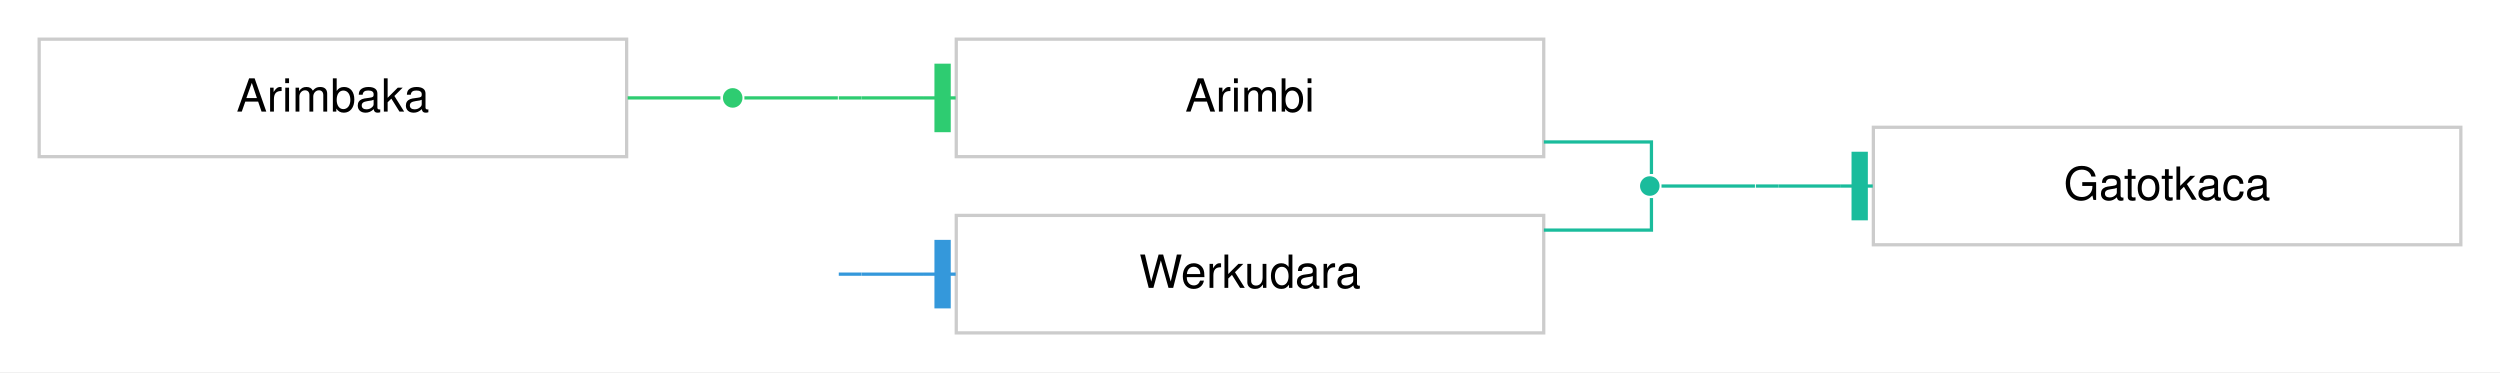
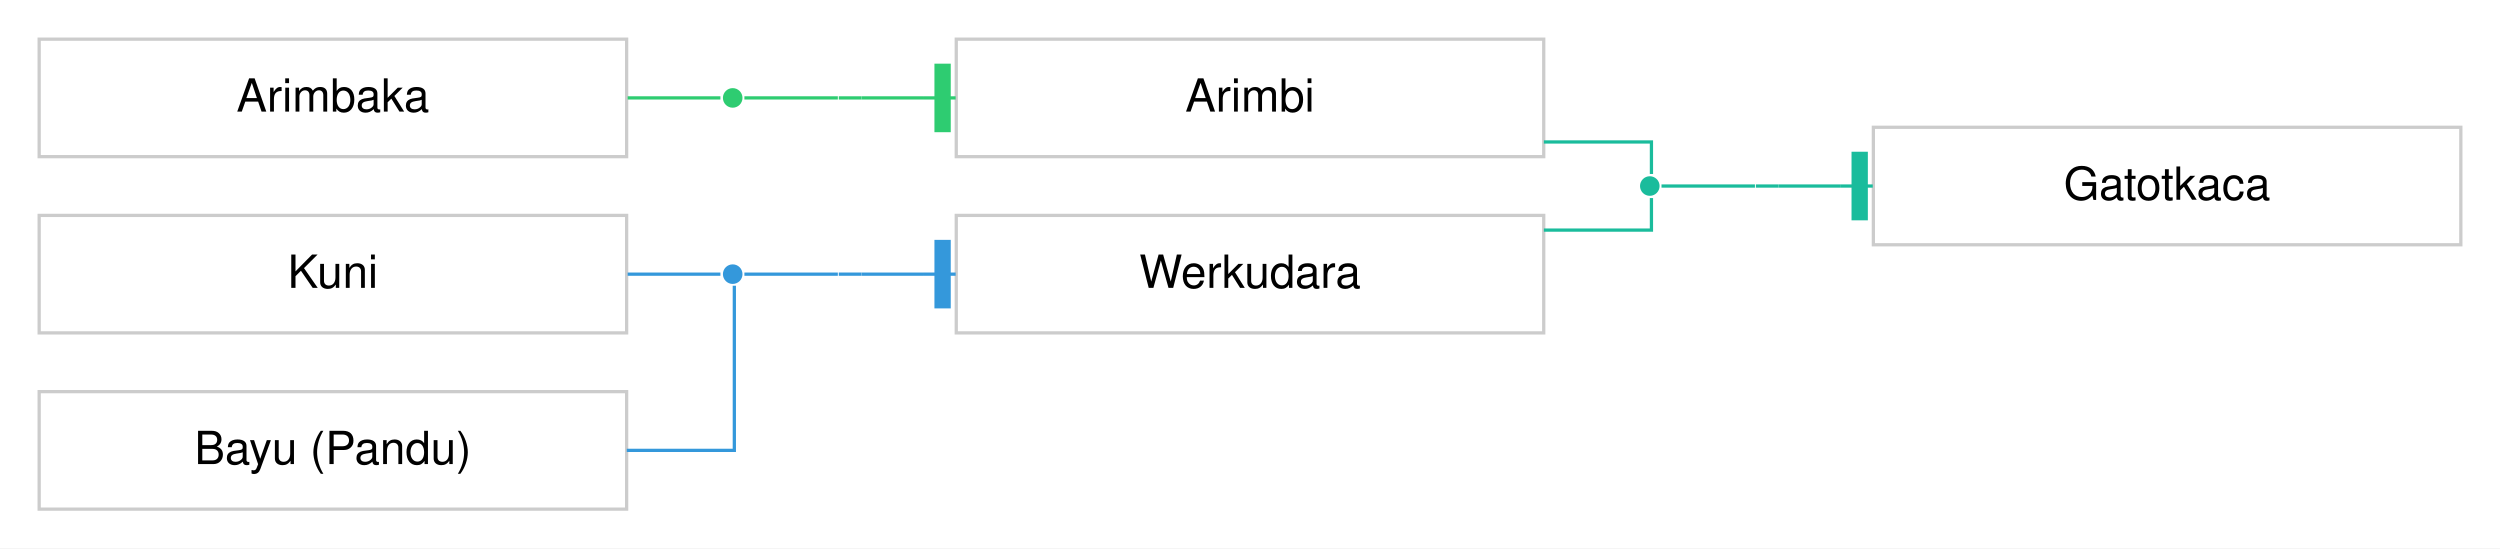
- <svg xmlns="http://www.w3.org/2000/svg" width="766pt" height="114pt" viewBox="0.00 0.00 766.00 114.00">
-   <g id="graph0" class="graph" transform="scale(1 1) rotate(0) translate(4 110)">
-     <polygon fill="white" stroke="none" points="-4,4 -4,-110 762,-110 762,4 -4,4" />
+ <svg xmlns="http://www.w3.org/2000/svg" width="766pt" height="168pt" viewBox="0.00 0.00 766.00 168.00">
+   <g id="graph0" class="graph" transform="scale(1 1) rotate(0) translate(4 164)">
+     <polygon fill="white" stroke="none" points="-4,4 -4,-164 762,-164 762,4 -4,4" />
    <g id="clust1" class="cluster" />
    <g id="clust4" class="cluster" />
    <g id="clust7" class="cluster" />
    <g id="node1" class="node">
-       <ellipse fill="#1abc9c" stroke="white" cx="501.5" cy="-53" rx="3.5" ry="3.5" />
+       <ellipse fill="#1abc9c" stroke="white" cx="501.5" cy="-107" rx="3.5" ry="3.5" />
    </g>
    <g id="node4" class="node">
-       <polygon fill="#1abc9c" stroke="#cccccc" stroke-width="0" points="541,-53.5 534,-53.5 534,-52.5 541,-52.5 541,-53.5" />
+       <polygon fill="#1abc9c" stroke="#cccccc" stroke-width="0" points="541,-107.5 534,-107.5 534,-106.5 541,-106.5 541,-107.5" />
    </g>
    <g id="edge3" class="edge">
-       <path fill="none" stroke="#1abc9c" d="M505.083,-53C511.913,-53 526.732,-53 533.715,-53" />
+       <path fill="none" stroke="#1abc9c" d="M505.083,-107C511.913,-107 526.732,-107 533.715,-107" />
    </g>
    <g id="node2" class="node">
-       <polygon fill="white" stroke="#cccccc" points="469,-98 289,-98 289,-62 469,-62 469,-98" />
-       <text text-anchor="middle" x="379" y="-75.8" font-family="Helvetica, Arial, sans-serif" font-size="14.00">Arimbi</text>
+       <polygon fill="white" stroke="#cccccc" points="469,-152 289,-152 289,-116 469,-116 469,-152" />
+       <text text-anchor="middle" x="379" y="-129.8" font-family="Helvetica, Arial, sans-serif" font-size="14.00">Arimbi</text>
    </g>
    <g id="edge1" class="edge">
-       <path fill="none" stroke="#1abc9c" d="M469.038,-66.5C487.794,-66.5 502,-66.5 502,-66.5 502,-66.5 502,-60.686 502,-56.689" />
+       <path fill="none" stroke="#1abc9c" d="M469.038,-120.5C487.794,-120.5 502,-120.5 502,-120.5 502,-120.5 502,-114.686 502,-110.689" />
    </g>
    <g id="node3" class="node">
-       <polygon fill="white" stroke="#cccccc" points="469,-44 289,-44 289,-8 469,-8 469,-44" />
-       <text text-anchor="middle" x="379" y="-21.8" font-family="Helvetica, Arial, sans-serif" font-size="14.00">Werkudara</text>
+       <polygon fill="white" stroke="#cccccc" points="469,-98 289,-98 289,-62 469,-62 469,-98" />
+       <text text-anchor="middle" x="379" y="-75.8" font-family="Helvetica, Arial, sans-serif" font-size="14.00">Werkudara</text>
    </g>
    <g id="edge2" class="edge">
-       <path fill="none" stroke="#1abc9c" d="M469.038,-39.5C487.794,-39.5 502,-39.5 502,-39.5 502,-39.5 502,-45.314 502,-49.311" />
+       <path fill="none" stroke="#1abc9c" d="M469.038,-93.5C487.794,-93.5 502,-93.5 502,-93.5 502,-93.5 502,-99.314 502,-103.311" />
    </g>
    <g id="node5" class="node">
-       <polygon fill="white" stroke="#cccccc" points="750,-71 570,-71 570,-35 750,-35 750,-71" />
-       <text text-anchor="middle" x="660" y="-48.8" font-family="Helvetica, Arial, sans-serif" font-size="14.00">Gatotkaca</text>
+       <polygon fill="white" stroke="#cccccc" points="750,-125 570,-125 570,-89 750,-89 750,-125" />
+       <text text-anchor="middle" x="660" y="-102.8" font-family="Helvetica, Arial, sans-serif" font-size="14.00">Gatotkaca</text>
    </g>
    <g id="edge4" class="edge">
-       <path fill="none" stroke="#1abc9c" d="M541.034,-53C541.034,-53 559.811,-53 559.811,-53" />
-       <polygon fill="#1abc9c" stroke="#1abc9c" points="567.81,-43 567.811,-63 563.811,-63 563.81,-43 567.81,-43" />
-       <polyline fill="none" stroke="#1abc9c" points="569.811,-53 559.811,-53 " />
+       <path fill="none" stroke="#1abc9c" d="M541.034,-107C541.034,-107 559.811,-107 559.811,-107" />
+       <polygon fill="#1abc9c" stroke="#1abc9c" points="567.81,-97 567.811,-117 563.811,-117 563.81,-97 567.81,-97" />
+       <polyline fill="none" stroke="#1abc9c" points="569.811,-107 559.811,-107 " />
    </g>
    <g id="node6" class="node">
-       <ellipse fill="#2ecc71" stroke="white" cx="220.5" cy="-80" rx="3.5" ry="3.5" />
+       <ellipse fill="#2ecc71" stroke="white" cx="220.5" cy="-134" rx="3.5" ry="3.5" />
    </g>
    <g id="node8" class="node">
-       <polygon fill="#2ecc71" stroke="#cccccc" stroke-width="0" points="260,-80.5 253,-80.5 253,-79.5 260,-79.5 260,-80.5" />
+       <polygon fill="#2ecc71" stroke="#cccccc" stroke-width="0" points="260,-134.5 253,-134.5 253,-133.5 260,-133.5 260,-134.5" />
    </g>
    <g id="edge6" class="edge">
-       <path fill="none" stroke="#2ecc71" d="M224.083,-80C230.913,-80 245.732,-80 252.715,-80" />
+       <path fill="none" stroke="#2ecc71" d="M224.083,-134C230.913,-134 245.732,-134 252.715,-134" />
    </g>
    <g id="node7" class="node">
-       <polygon fill="white" stroke="#cccccc" points="188,-98 8,-98 8,-62 188,-62 188,-98" />
-       <text text-anchor="middle" x="98" y="-75.8" font-family="Helvetica, Arial, sans-serif" font-size="14.00">Arimbaka</text>
+       <polygon fill="white" stroke="#cccccc" points="188,-152 8,-152 8,-116 188,-116 188,-152" />
+       <text text-anchor="middle" x="98" y="-129.8" font-family="Helvetica, Arial, sans-serif" font-size="14.00">Arimbaka</text>
    </g>
    <g id="edge5" class="edge">
-       <path fill="none" stroke="#2ecc71" d="M188.315,-80C200.938,-80 211.417,-80 216.733,-80" />
+       <path fill="none" stroke="#2ecc71" d="M188.315,-134C200.938,-134 211.417,-134 216.733,-134" />
    </g>
    <g id="edge7" class="edge">
-       <path fill="none" stroke="#2ecc71" d="M260.034,-80C260.034,-80 278.811,-80 278.811,-80" />
-       <polygon fill="#2ecc71" stroke="#2ecc71" points="286.81,-70 286.811,-90 282.811,-90 282.81,-70 286.81,-70" />
-       <polyline fill="none" stroke="#2ecc71" points="288.811,-80 278.811,-80 " />
+       <path fill="none" stroke="#2ecc71" d="M260.034,-134C260.034,-134 278.811,-134 278.811,-134" />
+       <polygon fill="#2ecc71" stroke="#2ecc71" points="286.81,-124 286.811,-144 282.811,-144 282.81,-124 286.81,-124" />
+       <polyline fill="none" stroke="#2ecc71" points="288.811,-134 278.811,-134 " />
    </g>
    <g id="node9" class="node">
-       <polygon fill="#3498db" stroke="#cccccc" stroke-width="0" points="260,-26.5 253,-26.5 253,-25.5 260,-25.5 260,-26.5" />
+       <ellipse fill="#3498db" stroke="white" cx="220.5" cy="-80" rx="3.5" ry="3.5" />
+     </g>
+     <g id="node12" class="node">
+       <polygon fill="#3498db" stroke="#cccccc" stroke-width="0" points="260,-80.5 253,-80.5 253,-79.5 260,-79.5 260,-80.5" />
+     </g>
+     <g id="edge10" class="edge">
+       <path fill="none" stroke="#3498db" d="M224.083,-80C230.913,-80 245.732,-80 252.715,-80" />
+     </g>
+     <g id="node10" class="node">
+       <polygon fill="white" stroke="#cccccc" points="188,-98 8,-98 8,-62 188,-62 188,-98" />
+       <text text-anchor="middle" x="98" y="-75.8" font-family="Helvetica, Arial, sans-serif" font-size="14.00">Kuni</text>
    </g>
    <g id="edge8" class="edge">
-       <path fill="none" stroke="#3498db" d="M260.034,-26C260.034,-26 278.811,-26 278.811,-26" />
-       <polygon fill="#3498db" stroke="#3498db" points="286.81,-16 286.811,-36 282.811,-36 282.81,-16 286.81,-16" />
-       <polyline fill="none" stroke="#3498db" points="288.811,-26 278.811,-26 " />
+       <path fill="none" stroke="#3498db" d="M188.315,-80C200.938,-80 211.417,-80 216.733,-80" />
+     </g>
+     <g id="node11" class="node">
+       <polygon fill="white" stroke="#cccccc" points="188,-44 8,-44 8,-8 188,-8 188,-44" />
+       <text text-anchor="middle" x="98" y="-21.8" font-family="Helvetica, Arial, sans-serif" font-size="14.00">Bayu (Pandu)</text>
+     </g>
+     <g id="edge9" class="edge">
+       <path fill="none" stroke="#3498db" d="M188.038,-26C206.794,-26 221,-26 221,-26 221,-26 221,-64.443 221,-76.457" />
+     </g>
+     <g id="edge11" class="edge">
+       <path fill="none" stroke="#3498db" d="M260.034,-80C260.034,-80 278.811,-80 278.811,-80" />
+       <polygon fill="#3498db" stroke="#3498db" points="286.81,-70 286.811,-90 282.811,-90 282.81,-70 286.81,-70" />
+       <polyline fill="none" stroke="#3498db" points="288.811,-80 278.811,-80 " />
    </g>
  </g>
</svg>
